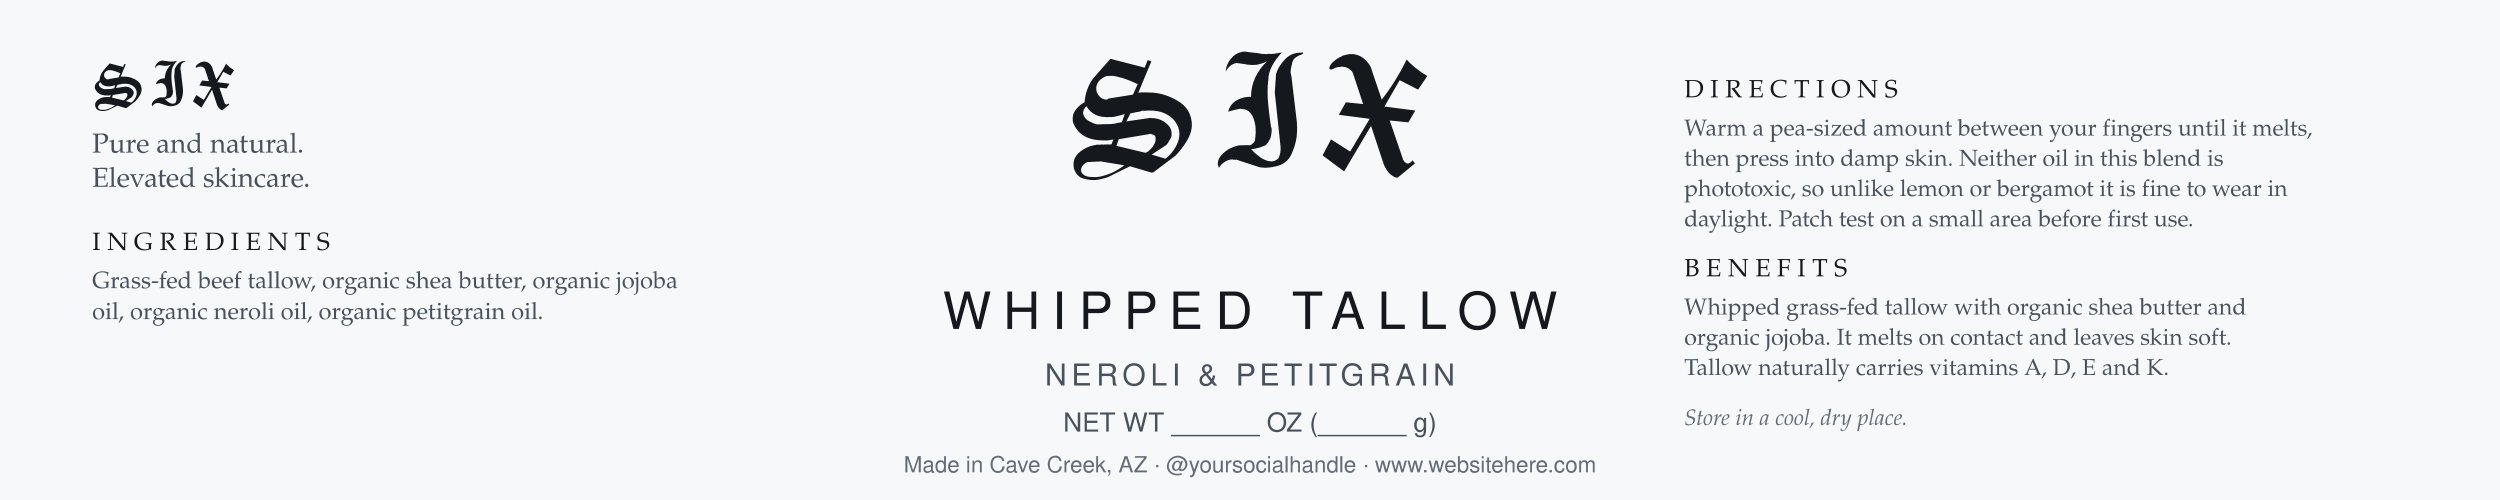
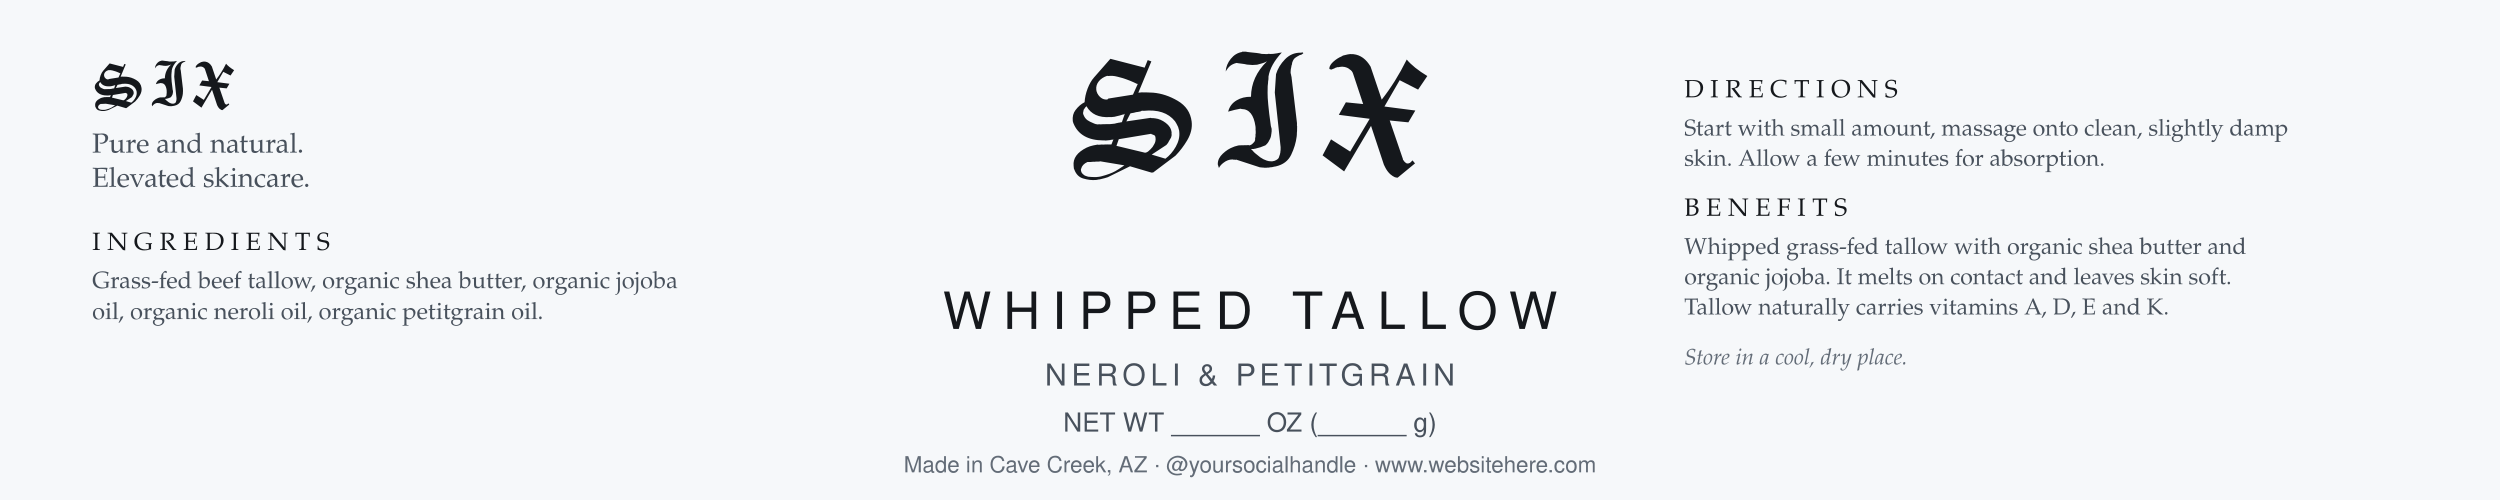
<svg xmlns="http://www.w3.org/2000/svg" width="190.0mm" height="38.0mm" viewBox="0 0 190.0 38.0">
  <rect x="0" y="0" width="190.0" height="38.0" fill="#f6f8fa" />
  <g transform="translate(81.000 3.400) scale(0.2619)">
    <path d="M12.94 4.08 22.88 6.65 23.77 4.46 24.83 4.83 21.05 13.92 22.01 13.82Q23.14 13.8 25.35 13.91Q28.99 14.22 32.5 16.29Q36.02 18.36 36.52 22.27Q36.86 24.97 35.24 27.72Q33.79 30.17 31.85 32.18L25.37 37.06L24.89 37.11L18.64 35.27L12.19 38.44Q11.91 38.57 11.24 38.73L10.19 38.99Q9.95 39.01 9.81 39.08L9.42 39.12Q9.13 39.15 9.09 39.2L8.75 39.24Q7.06 39.41 5 38.8Q3.23 38.25 2.48 36.23Q2.42 36.09 2.35 35.95L2.27 35.13Q1.93 31.89 6.06 29.85Q6.99 29.41 8 29.21L9.19 28.98Q9.35 29.07 9.98 29L10.41 28.95Q10.71 29.02 11.49 28.94Q11.68 28.97 12.07 28.93L13.24 28.95L13.86 27.37Q13.83 27.52 13.59 27.55L13.05 27.6Q13.01 27.66 12.91 27.67L11.8 27.78Q11.56 27.81 11.44 27.8Q11.32 27.79 11.17 27.75Q11.02 27.77 10.97 27.77Q4.18 27.75 2.19 22.73L2.18 22.64Q2.13 22.64 2.13 22.59L2.1 22.35Q2.05 22.36 2.05 22.31L2.03 22.16Q1.83 20.23 2.82 18.96Q3.98 17.42 5.46 16.68Q5.56 14.76 6.32 12.75Q7.09 10.74 8.18 9.51ZM6.3 34.02Q4.76 34.72 4.46 35.98Q4.37 36.08 4.39 36.28L4.42 36.57Q4.43 36.61 4.5 36.85Q4.5 36.9 4.54 36.97Q4.57 37.04 4.62 37.08Q4.63 37.13 4.63 37.18Q4.74 37.31 4.99 37.56Q5.23 37.8 5.44 37.92Q5.65 38.05 6.51 38.3Q6.85 38.31 7.59 38.38Q7.88 38.35 8.37 38.4Q8.61 38.37 8.76 38.41L9.68 38.31Q9.82 38.25 10.21 38.21Q12.82 37.54 14.35 36.7Q15.13 36.27 17 35L9.99 33.83Q9.85 33.9 9.61 33.92Q9.52 33.93 9.37 33.9Q9.22 33.91 9.17 33.92Q8.88 33.95 8.73 33.92L8.25 33.97Q8.2 33.97 7.96 33.95L7.18 34.03ZM22.08 19.14Q21.72 19.42 20.85 19.51L20.42 19.56Q19.71 19.78 19.18 19.83Q18.99 19.9 18.75 19.93L17.57 22.25L24.64 21.21Q24.85 21.34 25.29 21.29Q25.29 21.29 25.98 21.37Q27.51 21.55 29.02 22.69Q30.53 23.82 30.7 25.42L30.71 25.51Q30.67 25.57 30.68 25.66L30.72 26.05Q30.67 26.1 30.68 26.2L30.71 26.44Q30.71 26.49 30.67 26.54Q30.63 26.6 30.59 26.7Q30.55 26.8 30.56 26.9Q30.4 27.25 29.9 28.04Q29.86 28.14 29.76 28.32Q29.66 28.5 29.61 28.56Q29.57 28.61 29.18 29.09L24.93 31.88L28.91 33.07Q30.68 31.77 31.92 29.59Q33.15 27.41 32.93 25.28L32.89 24.89Q32.81 24.61 32.66 24.09Q32.65 23.94 32.52 23.71Q32.33 23.24 32.15 22.97Q32.09 22.83 31.92 22.58Q31.74 22.33 31.68 22.19Q28.76 18.54 22.58 19.18ZM24.79 25.84 15.38 27.41 14.7 29.34 22.77 31.28Q22.97 31.4 23.35 31.26Q23.59 31.19 23.91 30.96Q24.22 30.73 24.57 30.35Q24.66 30.25 24.86 30.03Q25.06 29.82 25.19 29.66Q25.86 28.66 25.99 28.06Q25.98 27.96 26.05 27.66Q26.05 27.61 26.07 27.41L26.01 26.79Q25.95 26.74 25.94 26.6L25.93 26.5Q25.88 26.51 25.85 26.44Q25.82 26.37 25.79 26.32Q25.76 26.27 25.35 26.12Q25.3 26.08 25.15 26.05Q25 26.01 24.97 25.99Q24.95 25.97 24.89 25.93L24.8 25.94ZM6.02 17.79Q5.94 17.95 5.67 18.17Q5.67 18.22 5.42 18.54Q5.42 18.54 5.33 18.67Q5.25 18.8 5.2 18.85Q5.04 19.6 5.04 19.63Q5.04 19.65 5.01 19.75L5.05 20.14Q5.05 20.19 5.1 20.23Q5.46 21.27 6.25 21.87Q6.83 22.3 8.26 22.88Q8.47 22.96 8.82 23.07Q8.92 23.06 8.96 23.05Q9.07 23.09 9.12 23.11Q9.17 23.13 9.36 23.11L9.7 23.07Q9.75 23.11 10.07 23.11Q10.39 23.1 10.77 23.06Q12.53 23.07 12.92 23.03L14.17 22.9Q14.37 22.88 14.84 22.73L14.94 22.72Q15.18 22.69 15.32 22.63L15.66 22.59Q15.85 22.57 15.99 22.51L16.28 22.48L17.14 20Q16.97 20.21 16.73 20.24L16.53 20.26Q16.49 20.31 16.35 20.32Q15.64 20.55 15.59 20.55Q15.12 20.7 14.83 20.73Q14.35 20.87 14.16 20.9L13.19 21Q12.95 21.02 12.8 20.99Q8 21.3 6.03 17.89ZM12.04 9.01Q10.48 9.51 9.59 10.6Q8.7 11.7 8.85 13.05Q8.88 13.34 8.92 13.48Q8.95 13.63 9.08 13.91Q9.09 13.95 9.21 14.23Q9.32 14.27 9.39 14.51Q10.48 16.05 12.07 15.89L12.34 15.62L19.49 14.48L20.88 11.4Q20.98 11.39 20.38 11.26Q20.37 11.21 20.27 11.15Q20.17 11.09 20.09 11.09Q20.02 11.1 19.86 10.97Q19.3 10.74 18.68 10.46L17.46 10Q16.55 9.66 15 9.28Q14.19 9.07 13.6 9.04Q13.01 9 12.24 9.08Z M51.19 2 52.25 2.01Q52.54 2.11 53.81 2.23L55.36 2.39Q55.65 2.4 56.13 2.5Q56.62 2.6 56.86 2.66Q57.39 2.71 58.41 2.72L58.9 2.63Q59.19 2.73 60.16 2.65Q60.6 2.56 61.43 2.47L61.48 2.47L61.53 2.42Q61.72 2.43 62.11 2.33Q62.3 2.34 62.69 2.25Q59.35 5.85 58.82 9.24L58.81 10.02Q58.76 10.16 58.75 10.31L58.75 10.5Q58.7 10.55 58.7 10.69L58.69 11.08Q58.59 11.76 58.59 12L58.56 13.95Q58.54 15.21 58.76 17.45Q58.93 19.49 59.51 23.58L59.74 24.41L59.73 25.33Q59.68 25.38 59.67 25.57L59.67 25.77Q59.62 25.91 59.62 26.01Q59.56 26.93 59.01 27.8Q58.71 28.52 57.93 29.19Q57.29 29.48 56.46 29.76Q56.22 29.8 55.71 29.96Q55.2 30.13 54.95 30.17Q54.9 30.17 54.81 30.17Q54.71 30.22 54.61 30.24Q54.51 30.27 54.32 30.26L53.74 30.26L53.98 30.5Q54.12 30.55 54.26 30.8L54.84 31.39Q56.09 32.42 56.43 32.67Q57.34 33.31 58.31 33.62Q58.79 33.77 58.89 33.77Q58.99 33.77 59.08 33.77Q59.18 33.82 59.23 33.82L59.91 33.83Q59.96 33.83 60.35 33.74Q60.4 33.74 60.69 33.65Q60.74 33.6 60.86 33.55Q60.98 33.51 61.03 33.48Q61.08 33.46 61.18 33.39Q61.28 33.32 61.32 33.29Q61.37 33.27 61.5 33.17Q61.62 33.08 61.64 33.03Q61.67 32.98 61.74 32.88Q61.82 32.79 61.82 32.76Q61.82 32.74 61.97 32.3L62.12 31.87Q62.12 31.72 62.22 31.43Q62.22 31.34 62.27 31.19L62.28 30.9Q62.28 30.75 62.33 30.61L62.34 29.73L60.65 13.88L61.01 8.54Q61.72 6.17 63.62 4.22Q65.51 2.28 68.13 2.31L68.82 2.23L68.91 2.52Q68.81 2.57 68.71 2.64Q68.61 2.71 68.54 2.76Q68.47 2.8 68.37 2.88Q68.27 2.95 68.15 2.95Q68.03 2.95 67.93 2.99Q67.83 3.04 67.74 3.09Q67 3.47 66.54 3.82Q66.07 4.18 65.77 5Q65.77 5.05 65.72 5.13Q65.67 5.2 65.67 5.34L65.66 5.49Q65.66 5.59 65.61 5.76Q65.56 5.93 65.46 6.17L65.46 6.36Q65.41 6.6 65.3 7.09Q65.25 7.33 65.25 7.72L65.24 8.16Q65.24 8.3 65.33 8.59Q65.33 8.64 65.38 8.69L65.38 8.79Q65.38 8.84 65.4 8.91Q65.43 8.98 65.47 9.23Q65.47 9.28 65.52 9.37L65.52 9.52L67.05 22.41Q67.05 22.7 67.09 22.75L67.08 23.48Q67.08 23.53 67.13 23.63L67.11 25.04Q67.06 25.23 67.06 25.57L67.05 26.1Q67 26.3 67 26.64Q66.67 29.3 65.4 31.94Q64.13 34.57 60.96 35.3Q60.81 35.3 60.42 35.39L59.84 35.53Q59.64 35.53 59.33 35.57Q59.01 35.62 58.86 35.66L58.48 35.66Q58.18 35.66 58.14 35.7L57.6 35.7Q57.55 35.65 57.41 35.65L56.97 35.64Q56.83 35.59 56.63 35.59L56.34 35.58L49.37 33.31L49.28 33.4L49.13 33.4Q49.08 33.4 48.99 33.35L48.6 33.35Q48.55 33.35 48.45 33.3L48.35 33.29Q46.99 33.28 45.72 34.28Q44.84 34.95 44.44 35.77L44.44 35.67Q44.39 35.62 44.34 35.53Q44.3 35.43 44.3 35.33L44.3 35.28Q44.25 35.09 44.18 34.97Q44.11 34.84 44.11 34.55Q44.13 32.95 45.56 31.61Q46.98 30.27 48.55 29.7Q48.69 29.61 49.03 29.51Q49.13 29.52 49.45 29.4Q49.77 29.28 50.01 29.24Q50.25 29.19 50.4 29.19L53.22 29.13Q53.22 29.23 53.31 29.23Q53.36 29.23 53.41 29.18Q53.46 29.13 53.75 29.04Q53.8 28.99 53.9 28.95Q54 28.9 54.07 28.83Q54.14 28.75 54.42 28.49Q54.69 28.23 54.76 28.11Q54.83 27.99 54.94 27.65L54.94 27.16Q54.94 27.02 55.05 26.63L55.05 25.95Q55.06 25.85 55.11 25.76L55.11 25.12Q55.07 24.98 55.07 24.64L55.08 24.15Q55.03 24.01 55.04 23.67Q54.32 18.7 51.07 18.66L50.68 18.56Q50.1 18.7 48.93 18.92Q48.63 19.02 48.05 19.16Q47.9 19.2 47.61 19.27Q47.32 19.34 47.12 19.43Q47.64 17.26 49.6 16.12Q51.36 15.07 53.74 15.1Q53.81 9.27 58.39 4.81Q58.29 4.86 58.04 4.98Q57.8 5.1 57.6 5.19Q57.41 5.29 56.97 5.4Q56.53 5.52 55.51 5.8Q54.63 5.88 54.15 5.88Q53.66 5.87 52.59 5.76Q52.35 5.71 51.82 5.6Q51.29 5.5 50.99 5.49Q50.7 5.49 50.22 5.39Q49.93 5.38 49.54 5.28Q48.42 5.56 47.71 6.13Q47 6.71 46.4 7.77Q46.52 5.78 47.88 4.09Q49.24 2.41 51.18 2.1Z M98.92 4.27Q100.89 6.65 104.91 9.08L102.24 13.02L96.89 10.29L92.47 17.93L101.43 19.09L99.41 22.52L94 21.98L97.82 33.14Q97.8 33.28 97.85 33.29L97.85 33.34Q97.83 33.43 97.93 33.44Q98.08 33.8 98.62 34.26Q98.67 34.26 98.71 34.27Q98.71 34.32 98.78 34.35Q98.85 34.38 98.99 34.45L99.18 34.47L99.23 34.43L99.43 34.45L99.48 34.41L99.53 34.41Q99.63 34.38 99.71 34.34Q99.79 34.3 99.84 34.3L100.1 34.09L100.61 33.56L101.34 34.43L96.3 38.58L95.77 38.52Q95.73 38.47 95.63 38.46L95.49 38.44Q95.44 38.38 95.35 38.37Q94.88 38.17 94.12 37.54Q93.2 36.65 92.65 35.51Q92.53 35.25 92.3 34.79L88.58 23.54L80.77 36.76L74.52 32.11L76.97 27.46L82.52 31L88.19 21.49L79.23 20.34L81.27 16.71L86.29 17.21L83.37 8.4Q83.12 7.59 82.39 7.16Q81.86 6.66 80.91 6.45L80.23 6.37Q80.08 6.4 79.94 6.39L79.34 6.46Q79.29 6.46 79.22 6.5Q79.14 6.54 78.99 6.52L78.8 6.5Q78.75 6.54 78.64 6.58Q78.54 6.61 78.49 6.61Q78.45 6.6 78.37 6.64Q78.29 6.68 78.24 6.7Q78.19 6.72 78.08 6.78Q77.98 6.84 77.87 6.9Q77.77 6.96 77.72 6.96Q77.67 6.95 77.59 6.99Q77.51 7.03 77.46 7.05Q77.41 7.07 77.28 7.12Q77.15 7.18 77.05 7.22L76.58 7.07L76.46 6.86Q76.58 5.84 77.72 4.85Q78.86 3.86 79.99 3.41Q80.21 3.24 80.44 3.14Q80.67 3.05 81.32 2.93Q81.47 2.9 81.73 2.83Q81.82 2.84 81.9 2.8Q81.98 2.76 82.07 2.77Q82.17 2.78 82.47 2.72Q82.62 2.74 82.77 2.71L83.01 2.74Q83.15 2.75 83.3 2.72L83.54 2.75Q86.53 3.1 88.45 6.36L91.68 15.93Q95.7 10.83 98.91 4.36Z" fill="#15181c" />
  </g>
  <text x="95.00" y="25.00" font-family="Helvetica, Arial, sans-serif" font-size="3.90" fill="#15181c" text-anchor="middle" letter-spacing="0.950">WHIPPED TALLOW</text>
  <text x="95.00" y="29.30" font-family="Helvetica, Arial, sans-serif" font-size="2.30" fill="#48515c" text-anchor="middle" letter-spacing="0.350">NEROLI &amp; PETITGRAIN</text>
  <text x="95.00" y="32.80" font-family="Helvetica, Arial, sans-serif" font-size="2.00" fill="#48515c" text-anchor="middle">NET WT ______ OZ (______ g)</text>
  <text x="95.00" y="35.90" font-family="Helvetica, Arial, sans-serif" font-size="1.70" fill="#636c77" text-anchor="middle">Made in Cave Creek, AZ   ·   @yoursocialhandle   ·   www.websitehere.com</text>
  <g transform="translate(7.000 4.400) scale(0.10289)">
    <path d="M12.94 4.08 22.88 6.65 23.77 4.46 24.83 4.83 21.05 13.92 22.01 13.82Q23.14 13.8 25.35 13.91Q28.99 14.22 32.5 16.29Q36.02 18.36 36.52 22.27Q36.86 24.97 35.24 27.72Q33.79 30.17 31.85 32.18L25.37 37.06L24.89 37.11L18.64 35.27L12.19 38.44Q11.91 38.57 11.24 38.73L10.19 38.99Q9.95 39.01 9.81 39.08L9.42 39.12Q9.13 39.15 9.09 39.2L8.75 39.24Q7.06 39.41 5 38.8Q3.23 38.25 2.48 36.23Q2.42 36.09 2.35 35.95L2.27 35.13Q1.93 31.89 6.06 29.85Q6.99 29.41 8 29.21L9.19 28.98Q9.35 29.07 9.98 29L10.41 28.95Q10.71 29.02 11.49 28.94Q11.68 28.97 12.07 28.93L13.24 28.95L13.86 27.37Q13.83 27.52 13.59 27.55L13.05 27.6Q13.01 27.66 12.91 27.67L11.8 27.78Q11.56 27.81 11.44 27.8Q11.32 27.79 11.17 27.75Q11.02 27.77 10.97 27.77Q4.18 27.75 2.19 22.73L2.18 22.64Q2.13 22.64 2.13 22.59L2.1 22.35Q2.05 22.36 2.05 22.31L2.03 22.16Q1.83 20.23 2.82 18.96Q3.98 17.42 5.46 16.68Q5.56 14.76 6.32 12.75Q7.09 10.74 8.18 9.51ZM6.3 34.02Q4.76 34.72 4.46 35.98Q4.37 36.08 4.39 36.28L4.42 36.57Q4.43 36.61 4.5 36.85Q4.5 36.9 4.54 36.97Q4.57 37.04 4.62 37.08Q4.63 37.13 4.63 37.18Q4.74 37.31 4.99 37.56Q5.23 37.8 5.44 37.92Q5.65 38.05 6.51 38.3Q6.85 38.31 7.59 38.38Q7.88 38.35 8.37 38.4Q8.61 38.37 8.76 38.41L9.68 38.31Q9.82 38.25 10.21 38.21Q12.82 37.54 14.35 36.7Q15.13 36.27 17 35L9.99 33.83Q9.85 33.9 9.61 33.92Q9.52 33.93 9.37 33.9Q9.22 33.91 9.17 33.92Q8.88 33.95 8.73 33.92L8.25 33.97Q8.2 33.97 7.96 33.95L7.18 34.03ZM22.08 19.14Q21.72 19.42 20.85 19.51L20.42 19.56Q19.71 19.78 19.18 19.83Q18.99 19.9 18.75 19.93L17.57 22.25L24.64 21.21Q24.85 21.34 25.29 21.29Q25.29 21.29 25.98 21.37Q27.51 21.55 29.02 22.69Q30.53 23.82 30.7 25.42L30.71 25.51Q30.67 25.57 30.68 25.66L30.72 26.05Q30.67 26.1 30.68 26.2L30.71 26.44Q30.71 26.49 30.67 26.54Q30.63 26.6 30.59 26.7Q30.55 26.8 30.56 26.9Q30.4 27.25 29.9 28.04Q29.86 28.14 29.76 28.32Q29.66 28.5 29.61 28.56Q29.57 28.61 29.18 29.09L24.93 31.88L28.91 33.07Q30.68 31.77 31.92 29.59Q33.15 27.41 32.93 25.28L32.89 24.89Q32.81 24.61 32.66 24.09Q32.65 23.94 32.52 23.71Q32.33 23.24 32.15 22.97Q32.09 22.83 31.92 22.58Q31.74 22.33 31.68 22.19Q28.76 18.54 22.58 19.18ZM24.79 25.84 15.38 27.41 14.7 29.34 22.77 31.28Q22.97 31.4 23.35 31.26Q23.59 31.19 23.91 30.96Q24.22 30.73 24.57 30.35Q24.66 30.25 24.86 30.03Q25.06 29.82 25.19 29.66Q25.86 28.66 25.99 28.06Q25.98 27.96 26.05 27.66Q26.05 27.61 26.07 27.41L26.01 26.79Q25.95 26.74 25.94 26.6L25.93 26.5Q25.88 26.51 25.85 26.44Q25.82 26.37 25.79 26.32Q25.76 26.27 25.35 26.12Q25.3 26.08 25.15 26.05Q25 26.01 24.97 25.99Q24.95 25.97 24.89 25.93L24.8 25.94ZM6.02 17.79Q5.94 17.95 5.67 18.17Q5.67 18.22 5.42 18.54Q5.42 18.54 5.33 18.67Q5.25 18.8 5.2 18.85Q5.04 19.6 5.04 19.63Q5.04 19.65 5.01 19.75L5.05 20.14Q5.05 20.19 5.1 20.23Q5.46 21.27 6.25 21.87Q6.83 22.3 8.26 22.88Q8.47 22.96 8.82 23.07Q8.92 23.06 8.96 23.05Q9.07 23.09 9.12 23.11Q9.17 23.13 9.36 23.11L9.7 23.07Q9.75 23.11 10.07 23.11Q10.39 23.1 10.77 23.06Q12.53 23.07 12.92 23.03L14.17 22.9Q14.37 22.88 14.84 22.73L14.94 22.72Q15.18 22.69 15.32 22.63L15.66 22.59Q15.85 22.57 15.99 22.51L16.28 22.48L17.14 20Q16.97 20.21 16.73 20.24L16.53 20.26Q16.49 20.31 16.35 20.32Q15.64 20.55 15.59 20.55Q15.12 20.7 14.83 20.73Q14.35 20.87 14.16 20.9L13.19 21Q12.95 21.02 12.8 20.99Q8 21.3 6.03 17.89ZM12.04 9.01Q10.48 9.51 9.59 10.6Q8.7 11.7 8.85 13.05Q8.88 13.34 8.92 13.48Q8.95 13.63 9.08 13.91Q9.09 13.95 9.21 14.23Q9.32 14.27 9.39 14.51Q10.48 16.05 12.07 15.89L12.34 15.62L19.49 14.48L20.88 11.4Q20.98 11.39 20.38 11.26Q20.37 11.21 20.27 11.15Q20.17 11.09 20.09 11.09Q20.02 11.1 19.86 10.97Q19.3 10.74 18.68 10.46L17.46 10Q16.55 9.66 15 9.28Q14.19 9.07 13.6 9.04Q13.01 9 12.24 9.08Z M51.19 2 52.25 2.01Q52.54 2.11 53.81 2.23L55.36 2.39Q55.65 2.4 56.13 2.5Q56.62 2.6 56.86 2.66Q57.39 2.71 58.41 2.72L58.9 2.63Q59.19 2.73 60.16 2.65Q60.6 2.56 61.43 2.47L61.48 2.47L61.53 2.42Q61.72 2.43 62.11 2.33Q62.3 2.34 62.69 2.25Q59.35 5.85 58.82 9.24L58.81 10.02Q58.76 10.16 58.75 10.31L58.75 10.5Q58.7 10.55 58.7 10.69L58.69 11.08Q58.59 11.76 58.59 12L58.56 13.95Q58.54 15.21 58.76 17.45Q58.93 19.49 59.51 23.58L59.74 24.41L59.73 25.33Q59.68 25.38 59.67 25.57L59.67 25.77Q59.62 25.91 59.62 26.01Q59.56 26.93 59.01 27.8Q58.71 28.52 57.93 29.19Q57.29 29.48 56.46 29.76Q56.22 29.8 55.71 29.96Q55.2 30.13 54.95 30.17Q54.9 30.17 54.81 30.17Q54.71 30.22 54.61 30.24Q54.51 30.27 54.32 30.26L53.74 30.26L53.98 30.5Q54.12 30.55 54.26 30.8L54.84 31.39Q56.09 32.42 56.43 32.67Q57.34 33.31 58.31 33.62Q58.79 33.77 58.89 33.77Q58.99 33.77 59.08 33.77Q59.18 33.82 59.23 33.82L59.91 33.83Q59.96 33.83 60.35 33.74Q60.4 33.74 60.69 33.65Q60.74 33.6 60.86 33.55Q60.98 33.51 61.03 33.48Q61.08 33.46 61.18 33.39Q61.28 33.32 61.32 33.29Q61.37 33.27 61.5 33.17Q61.62 33.08 61.64 33.03Q61.67 32.98 61.74 32.88Q61.82 32.79 61.82 32.76Q61.82 32.74 61.97 32.3L62.12 31.87Q62.12 31.72 62.22 31.43Q62.22 31.34 62.27 31.19L62.28 30.9Q62.28 30.75 62.33 30.61L62.34 29.73L60.65 13.88L61.01 8.54Q61.72 6.17 63.62 4.22Q65.51 2.28 68.13 2.31L68.82 2.23L68.91 2.52Q68.81 2.57 68.71 2.64Q68.61 2.71 68.54 2.76Q68.47 2.8 68.37 2.88Q68.27 2.95 68.15 2.95Q68.03 2.95 67.93 2.99Q67.83 3.04 67.74 3.09Q67 3.47 66.54 3.82Q66.07 4.18 65.77 5Q65.77 5.05 65.72 5.13Q65.67 5.2 65.67 5.34L65.66 5.49Q65.66 5.59 65.61 5.76Q65.56 5.93 65.46 6.17L65.46 6.36Q65.41 6.6 65.3 7.09Q65.25 7.33 65.25 7.72L65.24 8.16Q65.24 8.3 65.33 8.59Q65.33 8.64 65.38 8.69L65.38 8.79Q65.38 8.84 65.4 8.91Q65.43 8.98 65.47 9.23Q65.47 9.28 65.52 9.37L65.52 9.52L67.05 22.41Q67.05 22.7 67.09 22.75L67.08 23.48Q67.08 23.53 67.13 23.63L67.11 25.04Q67.06 25.23 67.06 25.57L67.05 26.1Q67 26.3 67 26.64Q66.67 29.3 65.4 31.94Q64.13 34.57 60.96 35.3Q60.81 35.3 60.42 35.39L59.84 35.53Q59.64 35.53 59.33 35.57Q59.01 35.62 58.86 35.66L58.48 35.66Q58.18 35.66 58.14 35.7L57.6 35.7Q57.55 35.65 57.41 35.65L56.97 35.64Q56.83 35.59 56.63 35.59L56.34 35.58L49.37 33.31L49.28 33.4L49.13 33.4Q49.08 33.4 48.99 33.35L48.6 33.35Q48.55 33.35 48.45 33.3L48.35 33.29Q46.99 33.28 45.72 34.28Q44.84 34.95 44.44 35.77L44.44 35.67Q44.39 35.62 44.34 35.53Q44.3 35.43 44.3 35.33L44.3 35.28Q44.25 35.09 44.18 34.97Q44.11 34.84 44.11 34.55Q44.13 32.95 45.56 31.61Q46.98 30.27 48.55 29.7Q48.69 29.61 49.03 29.51Q49.13 29.52 49.45 29.4Q49.77 29.28 50.01 29.24Q50.25 29.19 50.4 29.19L53.22 29.13Q53.22 29.23 53.31 29.23Q53.36 29.23 53.41 29.18Q53.46 29.13 53.75 29.04Q53.8 28.99 53.9 28.95Q54 28.9 54.07 28.83Q54.14 28.75 54.42 28.49Q54.69 28.23 54.76 28.11Q54.83 27.99 54.94 27.65L54.94 27.16Q54.94 27.02 55.05 26.63L55.05 25.95Q55.06 25.85 55.11 25.76L55.11 25.12Q55.07 24.98 55.07 24.64L55.08 24.15Q55.03 24.01 55.04 23.67Q54.32 18.7 51.07 18.66L50.68 18.56Q50.1 18.7 48.93 18.92Q48.63 19.02 48.05 19.16Q47.9 19.2 47.61 19.27Q47.32 19.34 47.12 19.43Q47.64 17.26 49.6 16.12Q51.36 15.07 53.74 15.1Q53.81 9.27 58.39 4.81Q58.29 4.86 58.04 4.98Q57.8 5.1 57.6 5.19Q57.41 5.29 56.97 5.4Q56.53 5.52 55.51 5.8Q54.63 5.88 54.15 5.88Q53.66 5.87 52.59 5.76Q52.35 5.71 51.82 5.6Q51.29 5.5 50.99 5.49Q50.7 5.49 50.22 5.39Q49.93 5.38 49.54 5.28Q48.42 5.56 47.71 6.13Q47 6.71 46.4 7.77Q46.52 5.78 47.88 4.09Q49.24 2.41 51.18 2.1Z M98.92 4.27Q100.89 6.65 104.91 9.08L102.24 13.02L96.89 10.29L92.47 17.93L101.43 19.09L99.41 22.52L94 21.98L97.82 33.14Q97.8 33.28 97.85 33.29L97.85 33.34Q97.83 33.43 97.93 33.44Q98.08 33.8 98.62 34.26Q98.67 34.26 98.71 34.27Q98.71 34.32 98.78 34.35Q98.85 34.38 98.99 34.45L99.18 34.47L99.23 34.43L99.43 34.45L99.48 34.41L99.53 34.41Q99.63 34.38 99.71 34.34Q99.79 34.3 99.84 34.3L100.1 34.09L100.61 33.56L101.34 34.43L96.3 38.58L95.77 38.52Q95.73 38.47 95.63 38.46L95.49 38.44Q95.44 38.38 95.35 38.37Q94.88 38.17 94.12 37.54Q93.2 36.65 92.65 35.51Q92.53 35.25 92.3 34.79L88.58 23.54L80.77 36.76L74.52 32.11L76.97 27.46L82.52 31L88.19 21.49L79.23 20.34L81.27 16.71L86.29 17.21L83.37 8.4Q83.12 7.59 82.39 7.16Q81.86 6.66 80.91 6.45L80.23 6.37Q80.08 6.4 79.94 6.39L79.34 6.46Q79.29 6.46 79.22 6.5Q79.14 6.54 78.99 6.52L78.8 6.5Q78.75 6.54 78.64 6.58Q78.54 6.61 78.49 6.61Q78.45 6.6 78.37 6.64Q78.29 6.68 78.24 6.7Q78.19 6.72 78.08 6.78Q77.98 6.84 77.87 6.9Q77.77 6.96 77.72 6.96Q77.67 6.95 77.59 6.99Q77.51 7.03 77.46 7.05Q77.41 7.07 77.28 7.12Q77.15 7.18 77.05 7.22L76.58 7.07L76.46 6.86Q76.58 5.84 77.72 4.85Q78.86 3.86 79.99 3.41Q80.21 3.24 80.44 3.14Q80.67 3.05 81.32 2.93Q81.47 2.9 81.73 2.83Q81.82 2.84 81.9 2.8Q81.98 2.76 82.07 2.77Q82.17 2.78 82.47 2.72Q82.62 2.74 82.77 2.71L83.01 2.74Q83.15 2.75 83.3 2.72L83.54 2.75Q86.53 3.1 88.45 6.36L91.68 15.93Q95.7 10.83 98.91 4.36Z" fill="#15181c" />
  </g>
  <text x="7.00" y="11.60" font-family="Palatino, Georgia, serif" font-size="2.10" fill="#48515c">Pure and natural.</text>
  <text x="7.00" y="14.20" font-family="Palatino, Georgia, serif" font-size="2.10" fill="#48515c">Elevated skincare.</text>
  <text x="7.00" y="19.00" font-family="Palatino, Georgia, serif" font-size="1.90" fill="#15181c" letter-spacing="0.500">INGREDIENTS</text>
  <text x="7.00" y="21.90" font-family="Palatino, Georgia, serif" font-size="1.80" fill="#48515c">Grass-fed beef tallow, organic shea butter, organic jojoba</text>
  <text x="7.00" y="24.25" font-family="Palatino, Georgia, serif" font-size="1.80" fill="#48515c">oil, organic neroli oil, organic petitgrain oil.</text>
  <text x="128.00" y="7.40" font-family="Palatino, Georgia, serif" font-size="1.90" fill="#15181c" letter-spacing="0.500">DIRECTIONS</text>
-   <text x="128.00" y="10.30" font-family="Palatino, Georgia, serif" font-size="1.75" fill="#48515c">Warm a pea-sized amount between your fingers until it melts,</text>
-   <text x="128.00" y="12.60" font-family="Palatino, Georgia, serif" font-size="1.75" fill="#48515c">then press into damp skin. Neither oil in this blend is</text>
-   <text x="128.00" y="14.90" font-family="Palatino, Georgia, serif" font-size="1.75" fill="#48515c">phototoxic, so unlike lemon or bergamot it is fine to wear in</text>
-   <text x="128.00" y="17.20" font-family="Palatino, Georgia, serif" font-size="1.75" fill="#48515c">daylight. Patch test on a small area before first use.</text>
-   <text x="128.00" y="21.00" font-family="Palatino, Georgia, serif" font-size="1.90" fill="#15181c" letter-spacing="0.500">BENEFITS</text>
-   <text x="128.00" y="23.90" font-family="Palatino, Georgia, serif" font-size="1.75" fill="#48515c">Whipped grass-fed tallow with organic shea butter and</text>
-   <text x="128.00" y="26.20" font-family="Palatino, Georgia, serif" font-size="1.75" fill="#48515c">organic jojoba. It melts on contact and leaves skin soft.</text>
-   <text x="128.00" y="28.50" font-family="Palatino, Georgia, serif" font-size="1.75" fill="#48515c">Tallow naturally carries vitamins A, D, E and K.</text>
-   <text x="128.00" y="32.30" font-family="Palatino, Georgia, serif" font-size="1.70" fill="#636c77" font-style="italic">Store in a cool, dry place.</text>
+   <text x="128.00" y="10.30" font-family="Palatino, Georgia, serif" font-size="1.75" fill="#48515c">Start with small amount, massage onto clean, slightly damp</text>
+   <text x="128.00" y="12.60" font-family="Palatino, Georgia, serif" font-size="1.75" fill="#48515c">skin. Allow a few minutes for absorption.</text>
+   <text x="128.00" y="16.40" font-family="Palatino, Georgia, serif" font-size="1.90" fill="#15181c" letter-spacing="0.500">BENEFITS</text>
+   <text x="128.00" y="19.30" font-family="Palatino, Georgia, serif" font-size="1.75" fill="#48515c">Whipped grass-fed tallow with organic shea butter and</text>
+   <text x="128.00" y="21.60" font-family="Palatino, Georgia, serif" font-size="1.75" fill="#48515c">organic jojoba. It melts on contact and leaves skin soft.</text>
+   <text x="128.00" y="23.90" font-family="Palatino, Georgia, serif" font-size="1.75" fill="#48515c">Tallow naturally carries vitamins A, D, E and K.</text>
+   <text x="128.00" y="27.70" font-family="Palatino, Georgia, serif" font-size="1.70" fill="#636c77" font-style="italic">Store in a cool, dry place.</text>
</svg>
